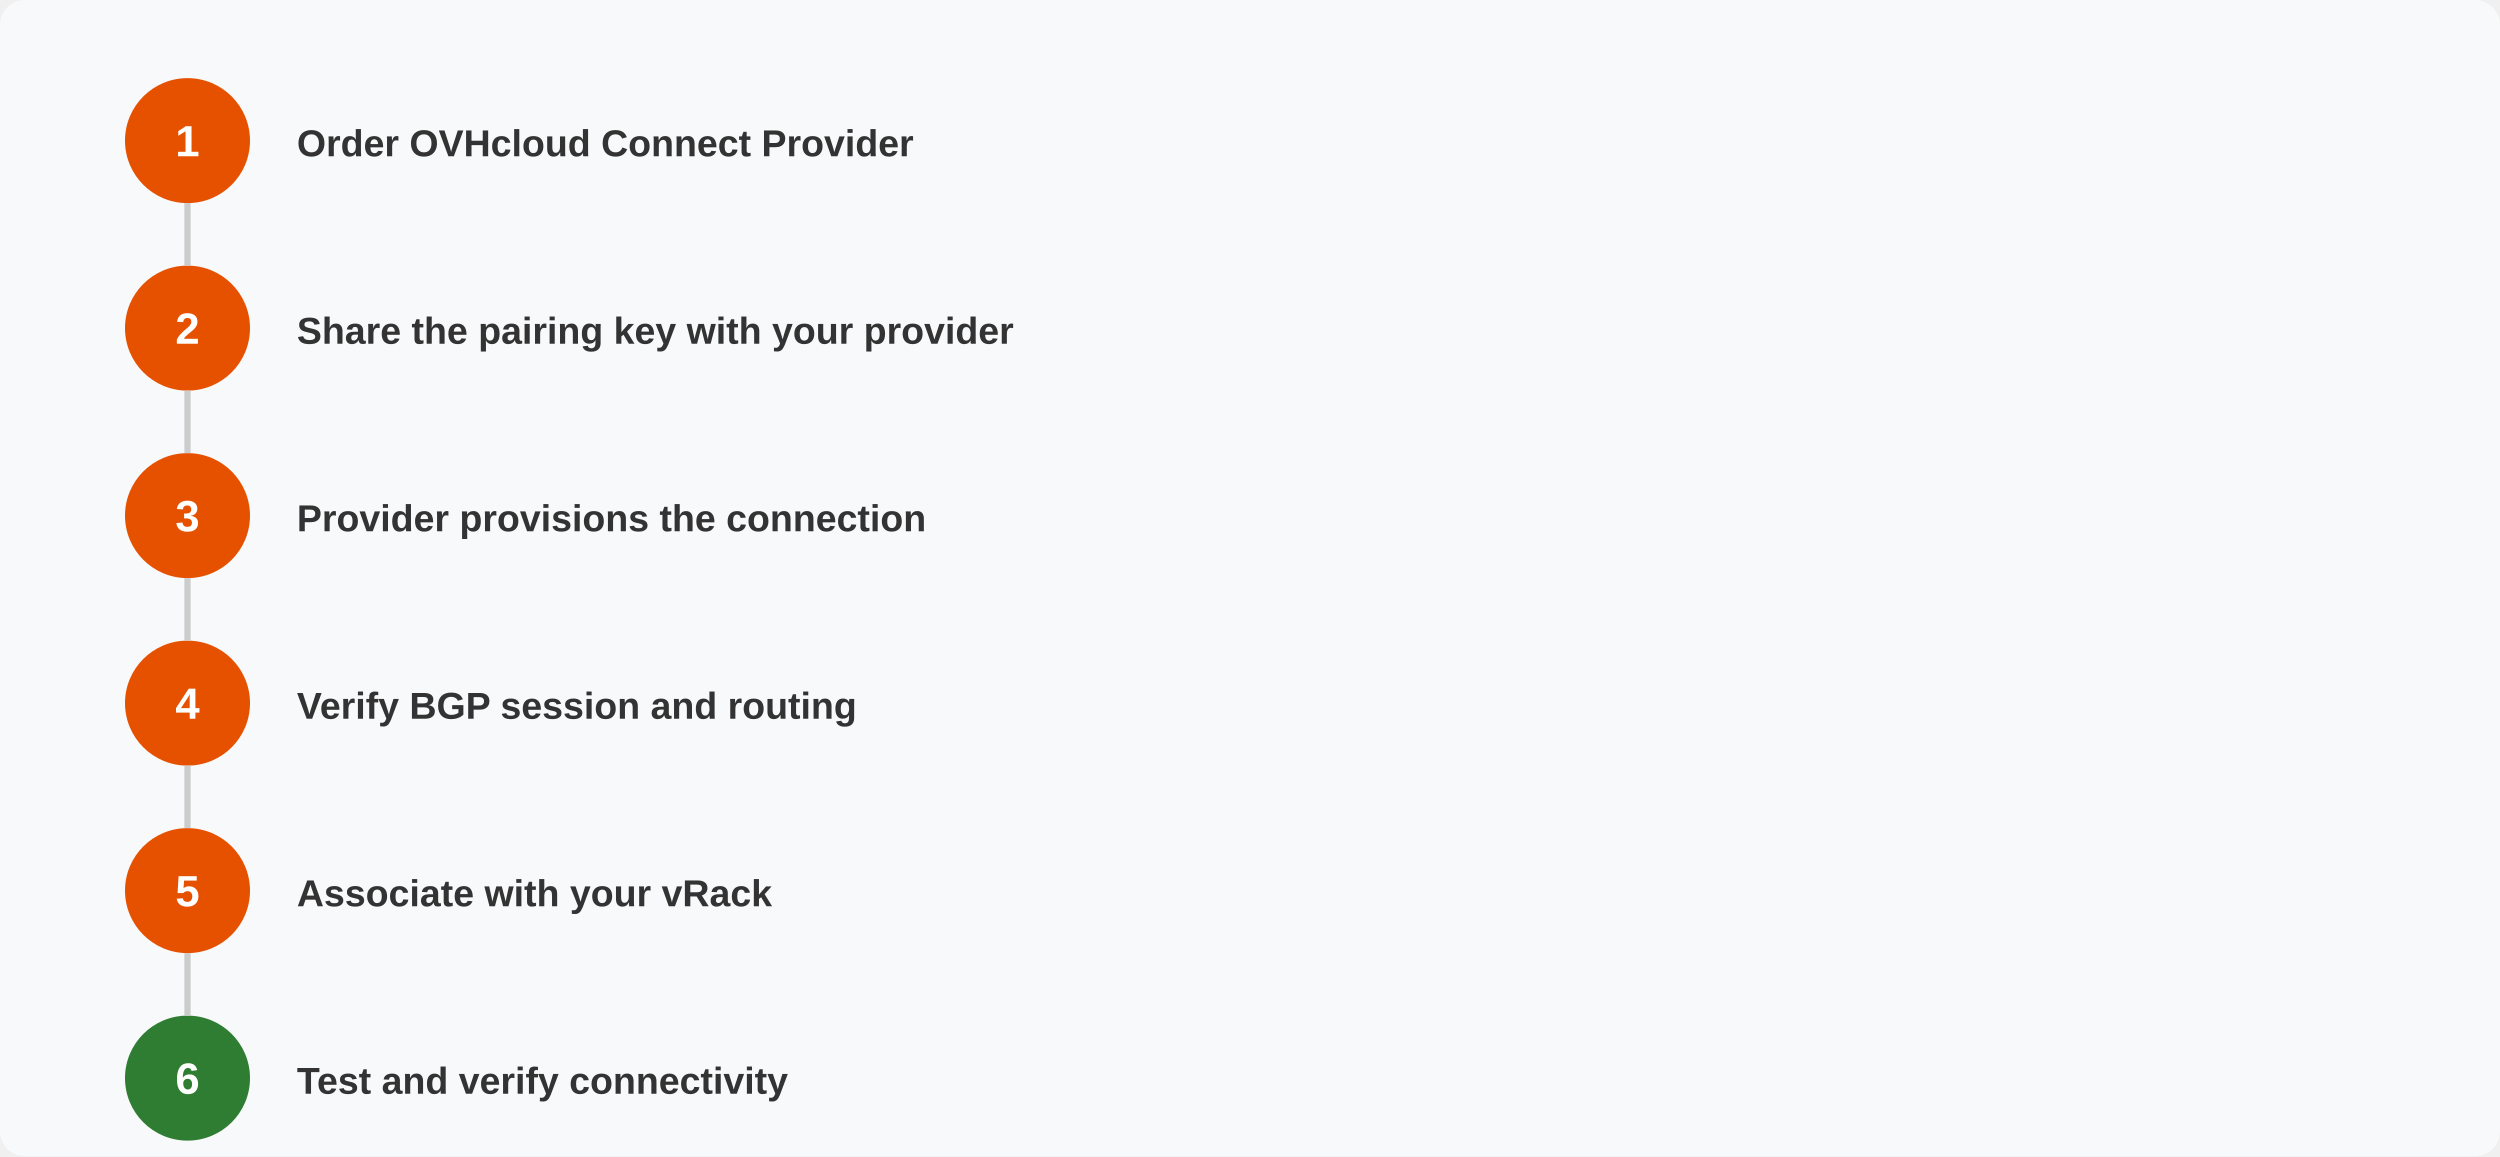
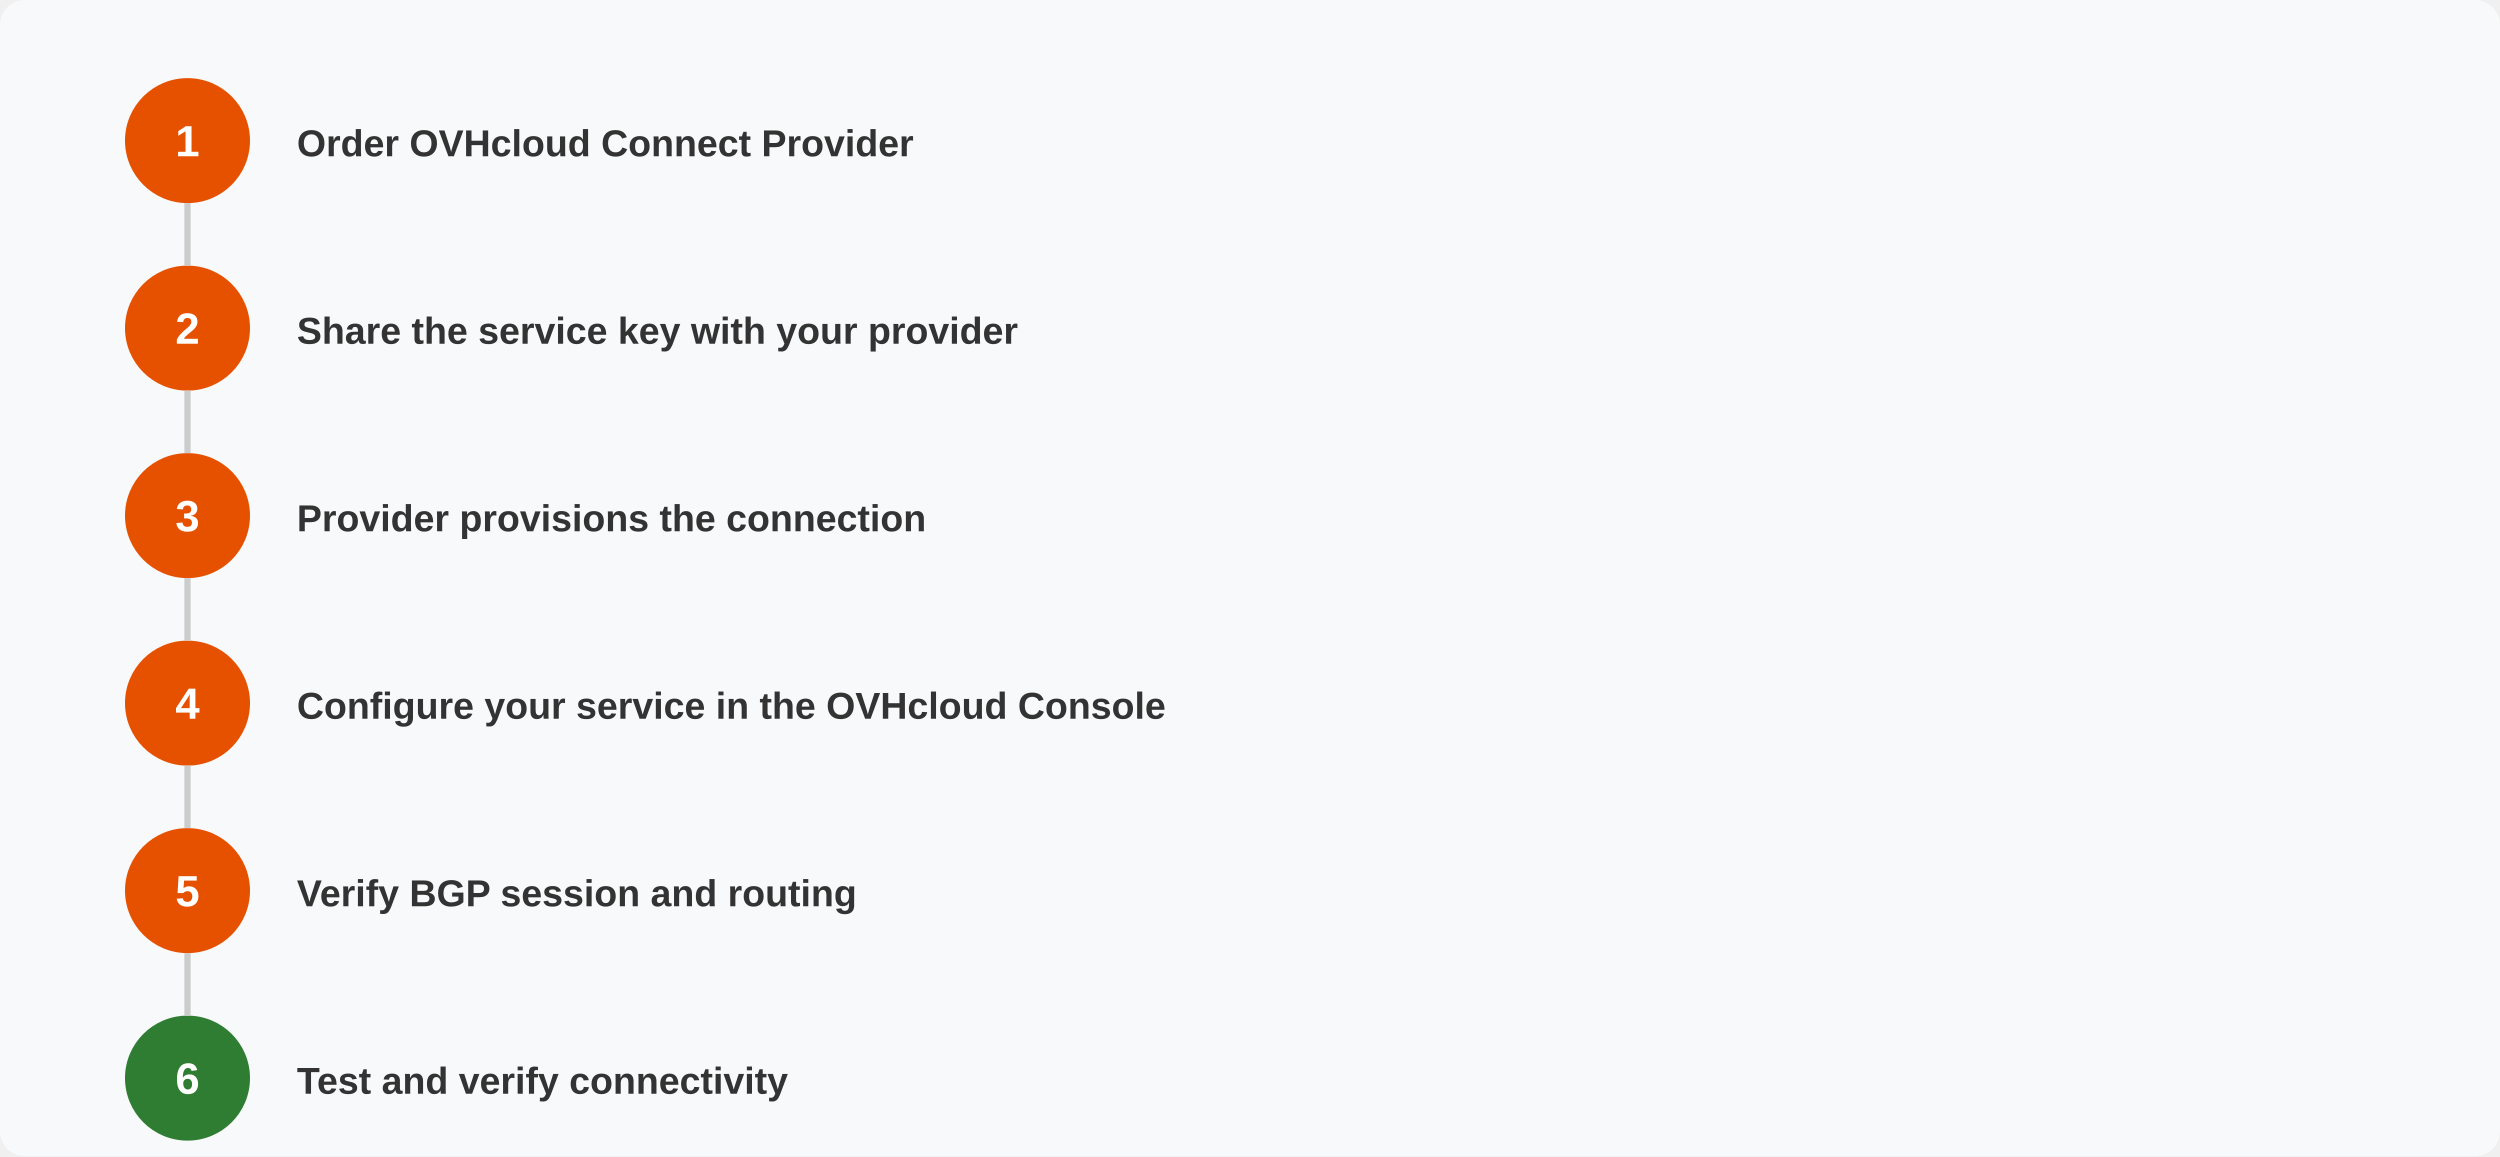
<svg xmlns="http://www.w3.org/2000/svg" viewBox="0 0 800 370" font-family="Arial, sans-serif" font-size="12">
  <rect width="800" height="370" fill="#f8f9fa" rx="8" />
  <circle cx="60" cy="45" r="20" fill="#e65100" />
  <text x="60" y="50" text-anchor="middle" fill="#fff" font-weight="bold" font-size="14">1</text>
  <text x="95" y="50" fill="#333" font-weight="bold">Order OVHcloud Connect Provider</text>
  <circle cx="60" cy="105" r="20" fill="#e65100" />
  <text x="60" y="110" text-anchor="middle" fill="#fff" font-weight="bold" font-size="14">2</text>
-   <text x="95" y="110" fill="#333" font-weight="bold">Share the pairing key with your provider</text>
+   <text x="95" y="110" fill="#333" font-weight="bold">Share the service key with your provider</text>
  <circle cx="60" cy="165" r="20" fill="#e65100" />
  <text x="60" y="170" text-anchor="middle" fill="#fff" font-weight="bold" font-size="14">3</text>
  <text x="95" y="170" fill="#333" font-weight="bold">Provider provisions the connection</text>
  <circle cx="60" cy="225" r="20" fill="#e65100" />
  <text x="60" y="230" text-anchor="middle" fill="#fff" font-weight="bold" font-size="14">4</text>
-   <text x="95" y="230" fill="#333" font-weight="bold">Verify BGP session and routing</text>
+   <text x="95" y="230" fill="#333" font-weight="bold">Configure your service in the OVHcloud Console</text>
  <circle cx="60" cy="285" r="20" fill="#e65100" />
  <text x="60" y="290" text-anchor="middle" fill="#fff" font-weight="bold" font-size="14">5</text>
-   <text x="95" y="290" fill="#333" font-weight="bold">Associate with your vRack</text>
+   <text x="95" y="290" fill="#333" font-weight="bold">Verify BGP session and routing</text>
  <circle cx="60" cy="345" r="20" fill="#2e7d32" />
  <text x="60" y="350" text-anchor="middle" fill="#fff" font-weight="bold" font-size="14">6</text>
  <text x="95" y="350" fill="#333" font-weight="bold">Test and verify connectivity</text>
  <line x1="60" y1="65" x2="60" y2="85" stroke="#ccc" stroke-width="2" />
  <line x1="60" y1="125" x2="60" y2="145" stroke="#ccc" stroke-width="2" />
  <line x1="60" y1="185" x2="60" y2="205" stroke="#ccc" stroke-width="2" />
  <line x1="60" y1="245" x2="60" y2="265" stroke="#ccc" stroke-width="2" />
  <line x1="60" y1="305" x2="60" y2="325" stroke="#ccc" stroke-width="2" />
</svg>
